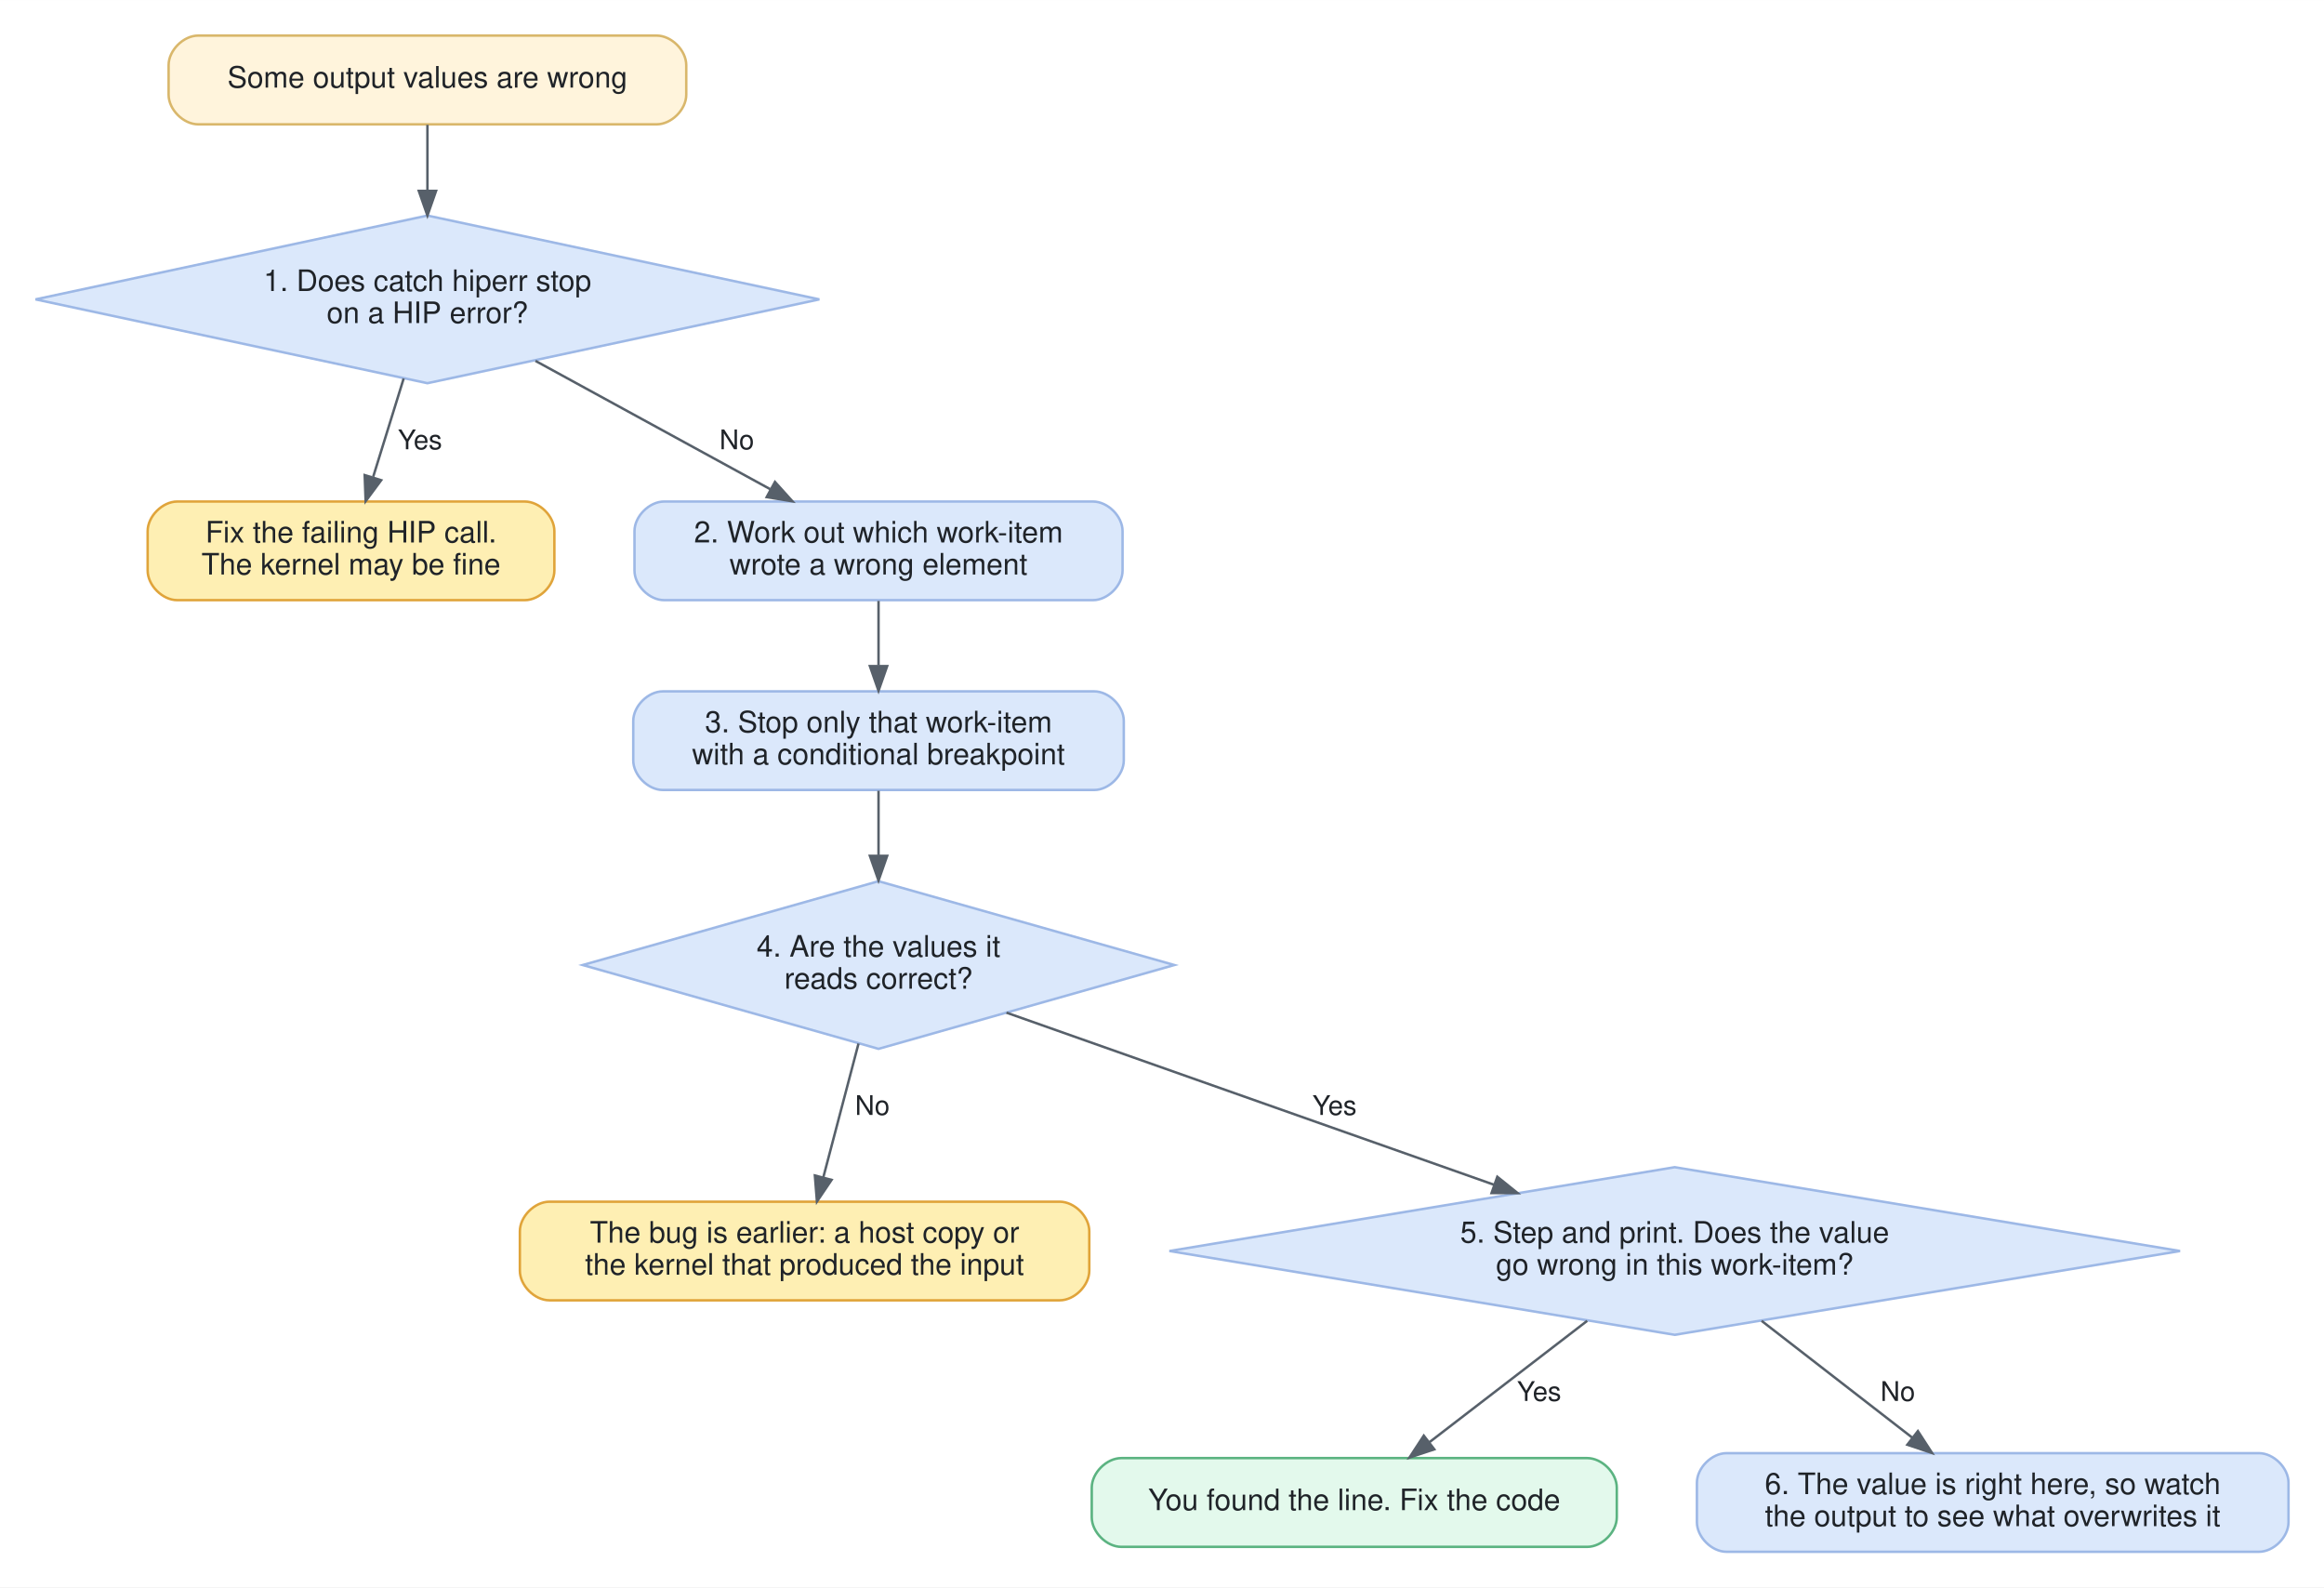
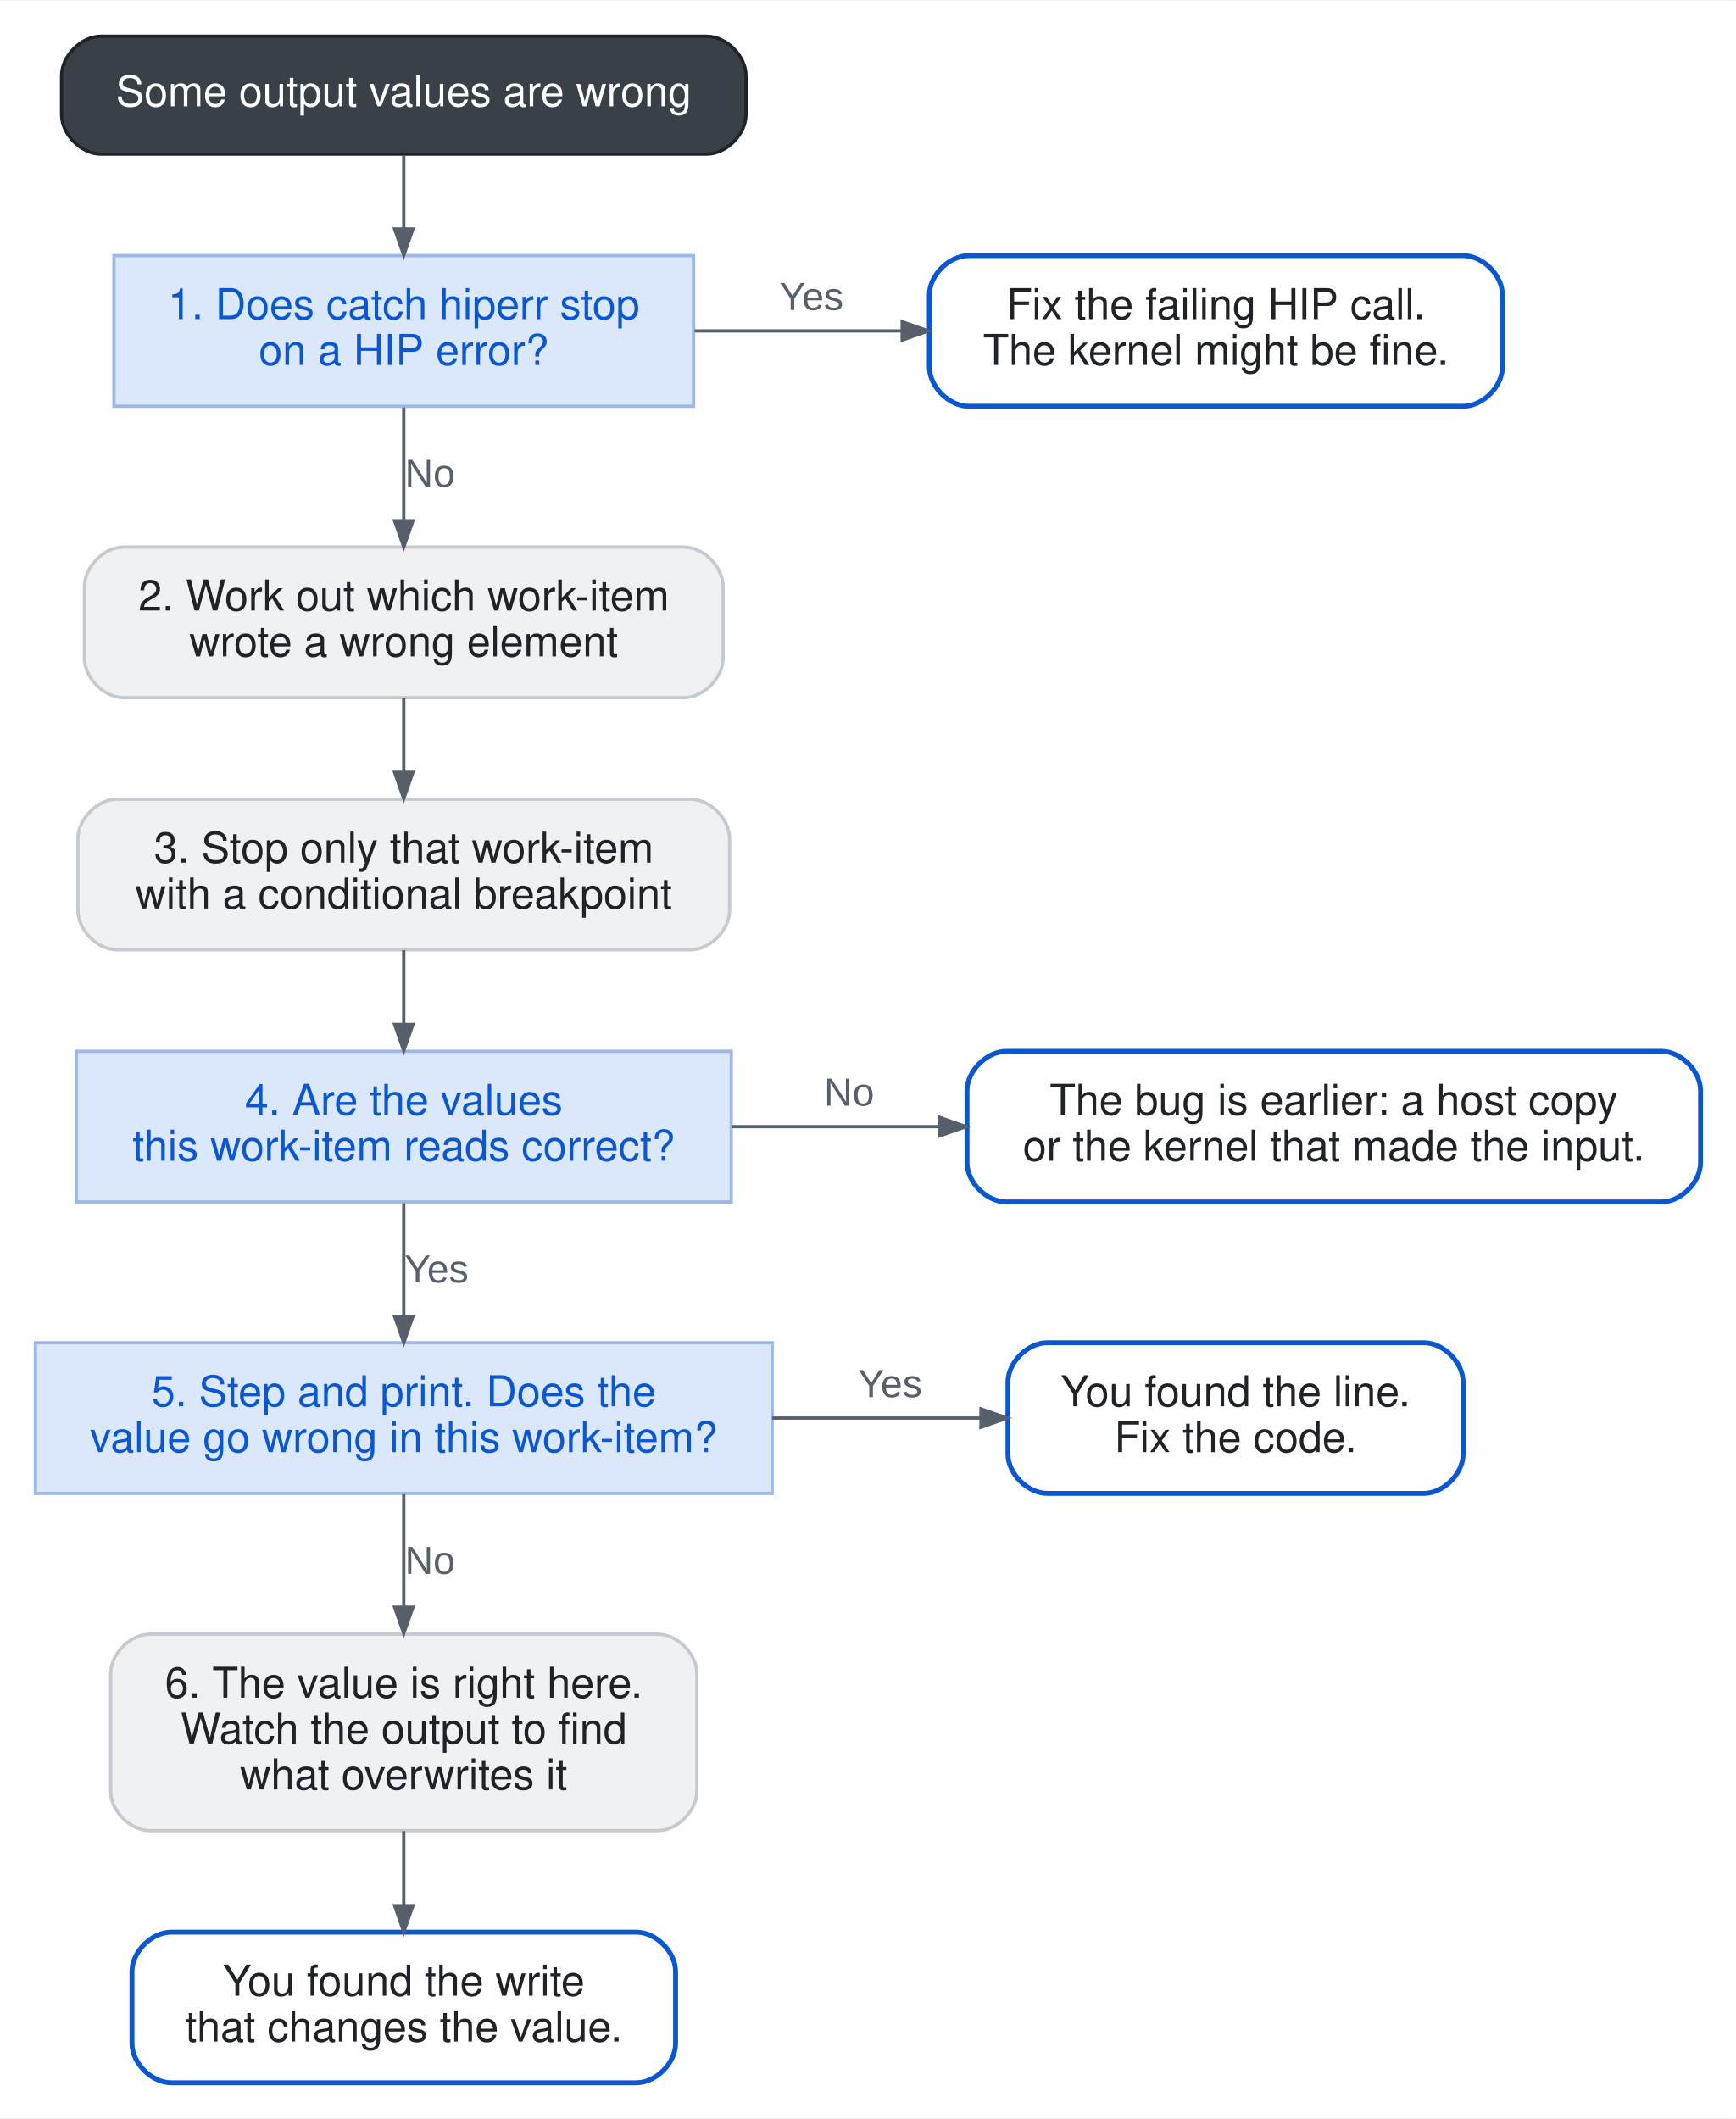
- <svg xmlns="http://www.w3.org/2000/svg" role="img" aria-labelledby="t d" width="943pt" height="644pt" viewBox="0.00 0.00 942.80 643.80">
-   <g id="graph0" class="graph" transform="scale(1 1) rotate(0) translate(14.4 629.4)">
-     <polygon fill="white" stroke="transparent" points="-14.4,14.4 -14.4,-629.4 928.4,-629.4 928.4,14.4 -14.4,14.4" />
+ <svg xmlns="http://www.w3.org/2000/svg" role="img" aria-labelledby="t d" width="530pt" height="647pt" viewBox="0.00 0.00 530.10 646.60">
+   <g id="graph0" class="graph" transform="scale(1 1) rotate(0) translate(10.8 635.8)">
+     <polygon fill="white" stroke="transparent" points="-10.8,10.8 -10.8,-635.8 519.3,-635.8 519.3,10.8 -10.8,10.8" />
    <g id="node1" class="node">
-       <path fill="#fff4dc" stroke="#d9b76b" d="M252,-615C252,-615 66,-615 66,-615 60,-615 54,-609 54,-603 54,-603 54,-591 54,-591 54,-585 60,-579 66,-579 66,-579 252,-579 252,-579 258,-579 264,-585 264,-591 264,-591 264,-603 264,-603 264,-609 258,-615 252,-615" />
-       <text text-anchor="middle" x="159" y="-593.9" font-family="Helvetica,sans-Serif" font-size="12.00" fill="#1f2328">Some output values are wrong</text>
+       <path fill="#3a4048" stroke="#1f2328" d="M205,-625C205,-625 20,-625 20,-625 14,-625 8,-619 8,-613 8,-613 8,-601 8,-601 8,-595 14,-589 20,-589 20,-589 205,-589 205,-589 211,-589 217,-595 217,-601 217,-601 217,-613 217,-613 217,-619 211,-625 205,-625" />
+       <text text-anchor="middle" x="112.5" y="-603.6" font-family="Helvetica,Arial,sans-serif" font-size="13.00" fill="#ffffff">Some output values are wrong</text>
    </g>
    <g id="node2" class="node">
-       <polygon fill="#dbe8fb" stroke="#9db8e6" points="159,-542 0,-508 159,-474 318,-508 159,-542" />
-       <text text-anchor="middle" x="159" y="-511.4" font-family="Helvetica,sans-Serif" font-size="12.00" fill="#1f2328">1. Does catch hiperr stop</text>
-       <text text-anchor="middle" x="159" y="-498.4" font-family="Helvetica,sans-Serif" font-size="12.00" fill="#1f2328">on a HIP error?</text>
+       <polygon fill="#dbe8fb" stroke="#9db8e6" points="201,-558 24,-558 24,-512 201,-512 201,-558" />
+       <text text-anchor="middle" x="112.5" y="-538.6" font-family="Helvetica,Arial,sans-serif" font-size="13.00" fill="#0b57d0">1. Does catch hiperr stop</text>
+       <text text-anchor="middle" x="112.5" y="-524.6" font-family="Helvetica,Arial,sans-serif" font-size="13.00" fill="#0b57d0">on a HIP error?</text>
    </g>
    <g id="edge1" class="edge">
-       <path fill="none" stroke="#57606a" d="M159,-578.81C159,-571.1 159,-561.63 159,-552.17" />
-       <polygon fill="#57606a" stroke="#57606a" points="162.5,-552 159,-542 155.5,-552 162.5,-552" />
+       <path fill="none" stroke="#57606a" d="M112.5,-588.7C112.5,-581.92 112.5,-573.94 112.5,-566.27" />
+       <polygon fill="#57606a" stroke="#57606a" points="115.3,-566.13 112.5,-558.13 109.7,-566.13 115.3,-566.13" />
+     </g>
+     <g id="node5" class="node">
+       <path fill="#f0f1f3" stroke="#c4cad0" d="M198,-469C198,-469 27,-469 27,-469 21,-469 15,-463 15,-457 15,-457 15,-435 15,-435 15,-429 21,-423 27,-423 27,-423 198,-423 198,-423 204,-423 210,-429 210,-435 210,-435 210,-457 210,-457 210,-463 204,-469 198,-469" />
+       <text text-anchor="middle" x="112.5" y="-449.6" font-family="Helvetica,Arial,sans-serif" font-size="13.00" fill="#1f2328">2. Work out which work-item</text>
+       <text text-anchor="middle" x="112.5" y="-435.6" font-family="Helvetica,Arial,sans-serif" font-size="13.00" fill="#1f2328">wrote a wrong element</text>
+     </g>
+     <g id="edge3" class="edge">
+       <path fill="none" stroke="#57606a" d="M112.5,-511.6C112.5,-501.16 112.5,-488.6 112.5,-477.33" />
+       <polygon fill="#57606a" stroke="#57606a" points="115.3,-477.03 112.5,-469.03 109.7,-477.03 115.3,-477.03" />
+       <text text-anchor="middle" x="120.5" y="-487.4" font-family="Helvetica-Bold,Arial,sans-serif" font-size="12.00" fill="#57606a">No</text>
+     </g>
+     <g id="node8" class="node">
+       <path fill="#ffffff" stroke="#0b57d0" stroke-width="1.5" d="M436,-558C436,-558 285,-558 285,-558 279,-558 273,-552 273,-546 273,-546 273,-524 273,-524 273,-518 279,-512 285,-512 285,-512 436,-512 436,-512 442,-512 448,-518 448,-524 448,-524 448,-546 448,-546 448,-552 442,-558 436,-558" />
+       <text text-anchor="middle" x="360.5" y="-538.6" font-family="Helvetica,Arial,sans-serif" font-size="13.00" fill="#1f2328">Fix the failing HIP call.</text>
+       <text text-anchor="middle" x="360.5" y="-524.6" font-family="Helvetica,Arial,sans-serif" font-size="13.00" fill="#1f2328">The kernel might be fine.</text>
+     </g>
+     <g id="edge2" class="edge">
+       <path fill="none" stroke="#57606a" d="M201.33,-535C221.82,-535 243.71,-535 264.49,-535" />
+       <polygon fill="#57606a" stroke="#57606a" points="264.7,-537.8 272.7,-535 264.7,-532.2 264.7,-537.8" />
+       <text text-anchor="middle" x="237" y="-541.4" font-family="Helvetica-Bold,Arial,sans-serif" font-size="12.00" fill="#57606a">Yes</text>
    </g>
    <g id="node3" class="node">
-       <path fill="#feefb3" stroke="#e0a43a" d="M198.5,-426C198.5,-426 57.5,-426 57.5,-426 51.5,-426 45.5,-420 45.5,-414 45.5,-414 45.5,-398 45.5,-398 45.5,-392 51.5,-386 57.5,-386 57.5,-386 198.5,-386 198.5,-386 204.5,-386 210.5,-392 210.5,-398 210.5,-398 210.5,-414 210.5,-414 210.5,-420 204.5,-426 198.5,-426" />
-       <text text-anchor="middle" x="128" y="-409.4" font-family="Helvetica,sans-Serif" font-size="12.00" fill="#1f2328">Fix the failing HIP call.</text>
-       <text text-anchor="middle" x="128" y="-396.4" font-family="Helvetica,sans-Serif" font-size="12.00" fill="#1f2328">The kernel may be fine</text>
-     </g>
-     <g id="edge2" class="edge">
-       <path fill="none" stroke="#57606a" d="M149.36,-475.91C145.42,-463.19 140.88,-448.55 137,-436.05" />
-       <polygon fill="#57606a" stroke="#57606a" points="140.24,-434.65 133.93,-426.14 133.55,-436.72 140.24,-434.65" />
-       <text text-anchor="middle" x="156" y="-447.2" font-family="Helvetica,sans-Serif" font-size="11.00" fill="#1f2328"> Yes </text>
+       <polygon fill="#dbe8fb" stroke="#9db8e6" points="212.5,-315 12.5,-315 12.5,-269 212.5,-269 212.5,-315" />
+       <text text-anchor="middle" x="112.5" y="-295.6" font-family="Helvetica,Arial,sans-serif" font-size="13.00" fill="#0b57d0">4. Are the values</text>
+       <text text-anchor="middle" x="112.5" y="-281.6" font-family="Helvetica,Arial,sans-serif" font-size="13.00" fill="#0b57d0">this work-item reads correct?</text>
    </g>
    <g id="node4" class="node">
-       <path fill="#dbe8fb" stroke="#9db8e6" d="M429,-426C429,-426 255,-426 255,-426 249,-426 243,-420 243,-414 243,-414 243,-398 243,-398 243,-392 249,-386 255,-386 255,-386 429,-386 429,-386 435,-386 441,-392 441,-398 441,-398 441,-414 441,-414 441,-420 435,-426 429,-426" />
-       <text text-anchor="middle" x="342" y="-409.4" font-family="Helvetica,sans-Serif" font-size="12.00" fill="#1f2328">2. Work out which work-item</text>
-       <text text-anchor="middle" x="342" y="-396.4" font-family="Helvetica,sans-Serif" font-size="12.00" fill="#1f2328">wrote a wrong element</text>
+       <polygon fill="#dbe8fb" stroke="#9db8e6" points="225,-226 0,-226 0,-180 225,-180 225,-226" />
+       <text text-anchor="middle" x="112.5" y="-206.6" font-family="Helvetica,Arial,sans-serif" font-size="13.00" fill="#0b57d0">5. Step and print. Does the</text>
+       <text text-anchor="middle" x="112.5" y="-192.6" font-family="Helvetica,Arial,sans-serif" font-size="13.00" fill="#0b57d0">value go wrong in this work-item?</text>
    </g>
-     <g id="edge3" class="edge">
-       <path fill="none" stroke="#57606a" d="M202.83,-483.05C231.65,-467.3 269.21,-446.77 298.05,-431.02" />
-       <polygon fill="#57606a" stroke="#57606a" points="299.99,-433.95 307.09,-426.08 296.63,-427.8 299.99,-433.95" />
-       <text text-anchor="middle" x="284.5" y="-447.2" font-family="Helvetica,sans-Serif" font-size="11.00" fill="#1f2328"> No </text>
+     <g id="edge7" class="edge">
+       <path fill="none" stroke="#57606a" d="M112.5,-268.6C112.5,-258.16 112.5,-245.6 112.5,-234.33" />
+       <polygon fill="#57606a" stroke="#57606a" points="115.3,-234.03 112.5,-226.03 109.7,-234.03 115.3,-234.03" />
+       <text text-anchor="middle" x="122.5" y="-244.4" font-family="Helvetica-Bold,Arial,sans-serif" font-size="12.00" fill="#57606a">Yes</text>
    </g>
-     <g id="node5" class="node">
-       <path fill="#dbe8fb" stroke="#9db8e6" d="M429.5,-349C429.5,-349 254.5,-349 254.5,-349 248.5,-349 242.5,-343 242.5,-337 242.5,-337 242.5,-321 242.5,-321 242.5,-315 248.5,-309 254.5,-309 254.5,-309 429.5,-309 429.5,-309 435.5,-309 441.5,-315 441.5,-321 441.5,-321 441.5,-337 441.5,-337 441.5,-343 435.5,-349 429.5,-349" />
-       <text text-anchor="middle" x="342" y="-332.4" font-family="Helvetica,sans-Serif" font-size="12.00" fill="#1f2328">3. Stop only that work-item</text>
-       <text text-anchor="middle" x="342" y="-319.4" font-family="Helvetica,sans-Serif" font-size="12.00" fill="#1f2328">with a conditional breakpoint</text>
+     <g id="node9" class="node">
+       <path fill="#ffffff" stroke="#0b57d0" stroke-width="1.5" d="M496.5,-315C496.5,-315 296.5,-315 296.5,-315 290.5,-315 284.5,-309 284.5,-303 284.5,-303 284.5,-281 284.5,-281 284.5,-275 290.5,-269 296.5,-269 296.5,-269 496.5,-269 496.5,-269 502.5,-269 508.5,-275 508.5,-281 508.5,-281 508.5,-303 508.5,-303 508.5,-309 502.5,-315 496.5,-315" />
+       <text text-anchor="middle" x="396.5" y="-295.6" font-family="Helvetica,Arial,sans-serif" font-size="13.00" fill="#1f2328">The bug is earlier: a host copy</text>
+       <text text-anchor="middle" x="396.5" y="-281.6" font-family="Helvetica,Arial,sans-serif" font-size="13.00" fill="#1f2328">or the kernel that made the input.</text>
+     </g>
+     <g id="edge6" class="edge">
+       <path fill="none" stroke="#57606a" d="M212.63,-292C233.16,-292 254.98,-292 276.14,-292" />
+       <polygon fill="#57606a" stroke="#57606a" points="276.21,-294.8 284.21,-292 276.21,-289.2 276.21,-294.8" />
+       <text text-anchor="middle" x="248.5" y="-298.4" font-family="Helvetica-Bold,Arial,sans-serif" font-size="12.00" fill="#57606a">No</text>
+     </g>
+     <g id="node7" class="node">
+       <path fill="#f0f1f3" stroke="#c4cad0" d="M190,-137C190,-137 35,-137 35,-137 29,-137 23,-131 23,-125 23,-125 23,-89 23,-89 23,-83 29,-77 35,-77 35,-77 190,-77 190,-77 196,-77 202,-83 202,-89 202,-89 202,-125 202,-125 202,-131 196,-137 190,-137" />
+       <text text-anchor="middle" x="112.5" y="-117.6" font-family="Helvetica,Arial,sans-serif" font-size="13.00" fill="#1f2328">6. The value is right here.</text>
+       <text text-anchor="middle" x="112.5" y="-103.6" font-family="Helvetica,Arial,sans-serif" font-size="13.00" fill="#1f2328">Watch the output to find</text>
+       <text text-anchor="middle" x="112.5" y="-89.6" font-family="Helvetica,Arial,sans-serif" font-size="13.00" fill="#1f2328">what overwrites it</text>
+     </g>
+     <g id="edge9" class="edge">
+       <path fill="none" stroke="#57606a" d="M112.5,-179.72C112.5,-169.5 112.5,-157.1 112.5,-145.5" />
+       <polygon fill="#57606a" stroke="#57606a" points="115.3,-145.24 112.5,-137.24 109.7,-145.24 115.3,-145.24" />
+       <text text-anchor="middle" x="120.5" y="-155.4" font-family="Helvetica-Bold,Arial,sans-serif" font-size="12.00" fill="#57606a">No</text>
+     </g>
+     <g id="node10" class="node">
+       <path fill="#ffffff" stroke="#0b57d0" stroke-width="1.5" d="M424,-226C424,-226 309,-226 309,-226 303,-226 297,-220 297,-214 297,-214 297,-192 297,-192 297,-186 303,-180 309,-180 309,-180 424,-180 424,-180 430,-180 436,-186 436,-192 436,-192 436,-214 436,-214 436,-220 430,-226 424,-226" />
+       <text text-anchor="middle" x="366.5" y="-206.6" font-family="Helvetica,Arial,sans-serif" font-size="13.00" fill="#1f2328">You found the line.</text>
+       <text text-anchor="middle" x="366.5" y="-192.6" font-family="Helvetica,Arial,sans-serif" font-size="13.00" fill="#1f2328">Fix the code.</text>
+     </g>
+     <g id="edge8" class="edge">
+       <path fill="none" stroke="#57606a" d="M225.02,-203C246.48,-203 268.5,-203 288.58,-203" />
+       <polygon fill="#57606a" stroke="#57606a" points="288.76,-205.8 296.76,-203 288.76,-200.2 288.76,-205.8" />
+       <text text-anchor="middle" x="261" y="-209.4" font-family="Helvetica-Bold,Arial,sans-serif" font-size="12.00" fill="#57606a">Yes</text>
+     </g>
+     <g id="node6" class="node">
+       <path fill="#f0f1f3" stroke="#c4cad0" d="M200,-392C200,-392 25,-392 25,-392 19,-392 13,-386 13,-380 13,-380 13,-358 13,-358 13,-352 19,-346 25,-346 25,-346 200,-346 200,-346 206,-346 212,-352 212,-358 212,-358 212,-380 212,-380 212,-386 206,-392 200,-392" />
+       <text text-anchor="middle" x="112.5" y="-372.6" font-family="Helvetica,Arial,sans-serif" font-size="13.00" fill="#1f2328">3. Stop only that work-item</text>
+       <text text-anchor="middle" x="112.5" y="-358.6" font-family="Helvetica,Arial,sans-serif" font-size="13.00" fill="#1f2328">with a conditional breakpoint</text>
    </g>
    <g id="edge4" class="edge">
-       <path fill="none" stroke="#57606a" d="M342,-385.69C342,-377.72 342,-368.32 342,-359.53" />
-       <polygon fill="#57606a" stroke="#57606a" points="345.5,-359.25 342,-349.25 338.5,-359.25 345.5,-359.25" />
-     </g>
-     <g id="node6" class="node">
-       <polygon fill="#dbe8fb" stroke="#9db8e6" points="342,-272 222,-238 342,-204 462,-238 342,-272" />
-       <text text-anchor="middle" x="342" y="-241.4" font-family="Helvetica,sans-Serif" font-size="12.00" fill="#1f2328">4. Are the values it</text>
-       <text text-anchor="middle" x="342" y="-228.4" font-family="Helvetica,sans-Serif" font-size="12.00" fill="#1f2328">reads correct?</text>
+       <path fill="none" stroke="#57606a" d="M112.5,-422.9C112.5,-415.8 112.5,-407.79 112.5,-400.21" />
+       <polygon fill="#57606a" stroke="#57606a" points="115.3,-400.2 112.5,-392.2 109.7,-400.2 115.3,-400.2" />
    </g>
    <g id="edge5" class="edge">
-       <path fill="none" stroke="#57606a" d="M342,-308.69C342,-300.96 342,-291.73 342,-282.54" />
-       <polygon fill="#57606a" stroke="#57606a" points="345.5,-282.28 342,-272.28 338.5,-282.28 345.5,-282.28" />
+       <path fill="none" stroke="#57606a" d="M112.5,-345.9C112.5,-338.8 112.5,-330.79 112.5,-323.21" />
+       <polygon fill="#57606a" stroke="#57606a" points="115.3,-323.2 112.5,-315.2 109.7,-323.2 115.3,-323.2" />
    </g>
-     <g id="node7" class="node">
-       <path fill="#feefb3" stroke="#e0a43a" d="M415.5,-142C415.5,-142 208.5,-142 208.5,-142 202.5,-142 196.5,-136 196.5,-130 196.5,-130 196.5,-114 196.5,-114 196.5,-108 202.5,-102 208.5,-102 208.5,-102 415.5,-102 415.5,-102 421.5,-102 427.5,-108 427.5,-114 427.5,-114 427.5,-130 427.5,-130 427.5,-136 421.5,-142 415.5,-142" />
-       <text text-anchor="middle" x="312" y="-125.4" font-family="Helvetica,sans-Serif" font-size="12.00" fill="#1f2328">The bug is earlier: a host copy or</text>
-       <text text-anchor="middle" x="312" y="-112.4" font-family="Helvetica,sans-Serif" font-size="12.00" fill="#1f2328">the kernel that produced the input</text>
+     <g id="node11" class="node">
+       <path fill="#ffffff" stroke="#0b57d0" stroke-width="1.5" d="M183.5,-46C183.5,-46 41.5,-46 41.5,-46 35.5,-46 29.5,-40 29.5,-34 29.5,-34 29.5,-12 29.5,-12 29.5,-6 35.5,0 41.5,0 41.5,0 183.5,0 183.5,0 189.5,0 195.5,-6 195.5,-12 195.5,-12 195.5,-34 195.5,-34 195.5,-40 189.5,-46 183.5,-46" />
+       <text text-anchor="middle" x="112.5" y="-26.6" font-family="Helvetica,Arial,sans-serif" font-size="13.00" fill="#1f2328">You found the write</text>
+       <text text-anchor="middle" x="112.5" y="-12.6" font-family="Helvetica,Arial,sans-serif" font-size="13.00" fill="#1f2328">that changes the value.</text>
    </g>
-     <g id="edge6" class="edge">
-       <path fill="none" stroke="#57606a" d="M333.88,-206.15C329.43,-189.22 323.94,-168.36 319.57,-151.77" />
-       <polygon fill="#57606a" stroke="#57606a" points="322.95,-150.85 317.02,-142.07 316.18,-152.63 322.95,-150.85" />
-       <text text-anchor="middle" x="339.5" y="-177.2" font-family="Helvetica,sans-Serif" font-size="11.00" fill="#1f2328"> No </text>
-     </g>
-     <g id="node8" class="node">
-       <polygon fill="#dbe8fb" stroke="#9db8e6" points="665,-156 460,-122 665,-88 870,-122 665,-156" />
-       <text text-anchor="middle" x="665" y="-125.4" font-family="Helvetica,sans-Serif" font-size="12.00" fill="#1f2328">5. Step and print. Does the value</text>
-       <text text-anchor="middle" x="665" y="-112.4" font-family="Helvetica,sans-Serif" font-size="12.00" fill="#1f2328">go wrong in this work-item?</text>
-     </g>
-     <g id="edge7" class="edge">
-       <path fill="none" stroke="#57606a" d="M393.9,-218.68C447.47,-199.78 531.51,-170.11 591.83,-148.83" />
-       <polygon fill="#57606a" stroke="#57606a" points="593.03,-152.11 601.29,-145.48 590.7,-145.51 593.03,-152.11" />
-       <text text-anchor="middle" x="527" y="-177.2" font-family="Helvetica,sans-Serif" font-size="11.00" fill="#1f2328"> Yes </text>
-     </g>
-     <g id="node9" class="node">
-       <path fill="#e3f9ec" stroke="#5bb381" d="M629.5,-38C629.5,-38 440.5,-38 440.5,-38 434.5,-38 428.5,-32 428.5,-26 428.5,-26 428.5,-14 428.5,-14 428.5,-8 434.5,-2 440.5,-2 440.5,-2 629.5,-2 629.5,-2 635.5,-2 641.5,-8 641.5,-14 641.5,-14 641.5,-26 641.5,-26 641.5,-32 635.5,-38 629.5,-38" />
-       <text text-anchor="middle" x="535" y="-16.9" font-family="Helvetica,sans-Serif" font-size="12.00" fill="#1f2328">You found the line. Fix the code</text>
-     </g>
-     <g id="edge8" class="edge">
-       <path fill="none" stroke="#57606a" d="M629.48,-93.67C609.44,-78.26 584.66,-59.2 565.5,-44.46" />
-       <polygon fill="#57606a" stroke="#57606a" points="567.46,-41.56 557.4,-38.23 563.2,-47.1 567.46,-41.56" />
-       <text text-anchor="middle" x="610" y="-61.2" font-family="Helvetica,sans-Serif" font-size="11.00" fill="#1f2328"> Yes </text>
-     </g>
-     <g id="node10" class="node">
-       <path fill="#dbe8fb" stroke="#9db8e6" d="M902,-40C902,-40 686,-40 686,-40 680,-40 674,-34 674,-28 674,-28 674,-12 674,-12 674,-6 680,0 686,0 686,0 902,0 902,0 908,0 914,-6 914,-12 914,-12 914,-28 914,-28 914,-34 908,-40 902,-40" />
-       <text text-anchor="middle" x="794" y="-23.4" font-family="Helvetica,sans-Serif" font-size="12.00" fill="#1f2328">6. The value is right here, so watch</text>
-       <text text-anchor="middle" x="794" y="-10.4" font-family="Helvetica,sans-Serif" font-size="12.00" fill="#1f2328">the output to see what overwrites it</text>
-     </g>
-     <g id="edge9" class="edge">
-       <path fill="none" stroke="#57606a" d="M700.25,-93.67C719.35,-78.86 742.8,-60.69 761.47,-46.22" />
-       <polygon fill="#57606a" stroke="#57606a" points="763.65,-48.95 769.41,-40.06 759.37,-43.42 763.65,-48.95" />
-       <text text-anchor="middle" x="755.5" y="-61.2" font-family="Helvetica,sans-Serif" font-size="11.00" fill="#1f2328"> No </text>
+     <g id="edge10" class="edge">
+       <path fill="none" stroke="#57606a" d="M112.5,-76.86C112.5,-69.58 112.5,-61.76 112.5,-54.42" />
+       <polygon fill="#57606a" stroke="#57606a" points="115.3,-54.09 112.5,-46.09 109.7,-54.09 115.3,-54.09" />
    </g>
  </g>
</svg>
